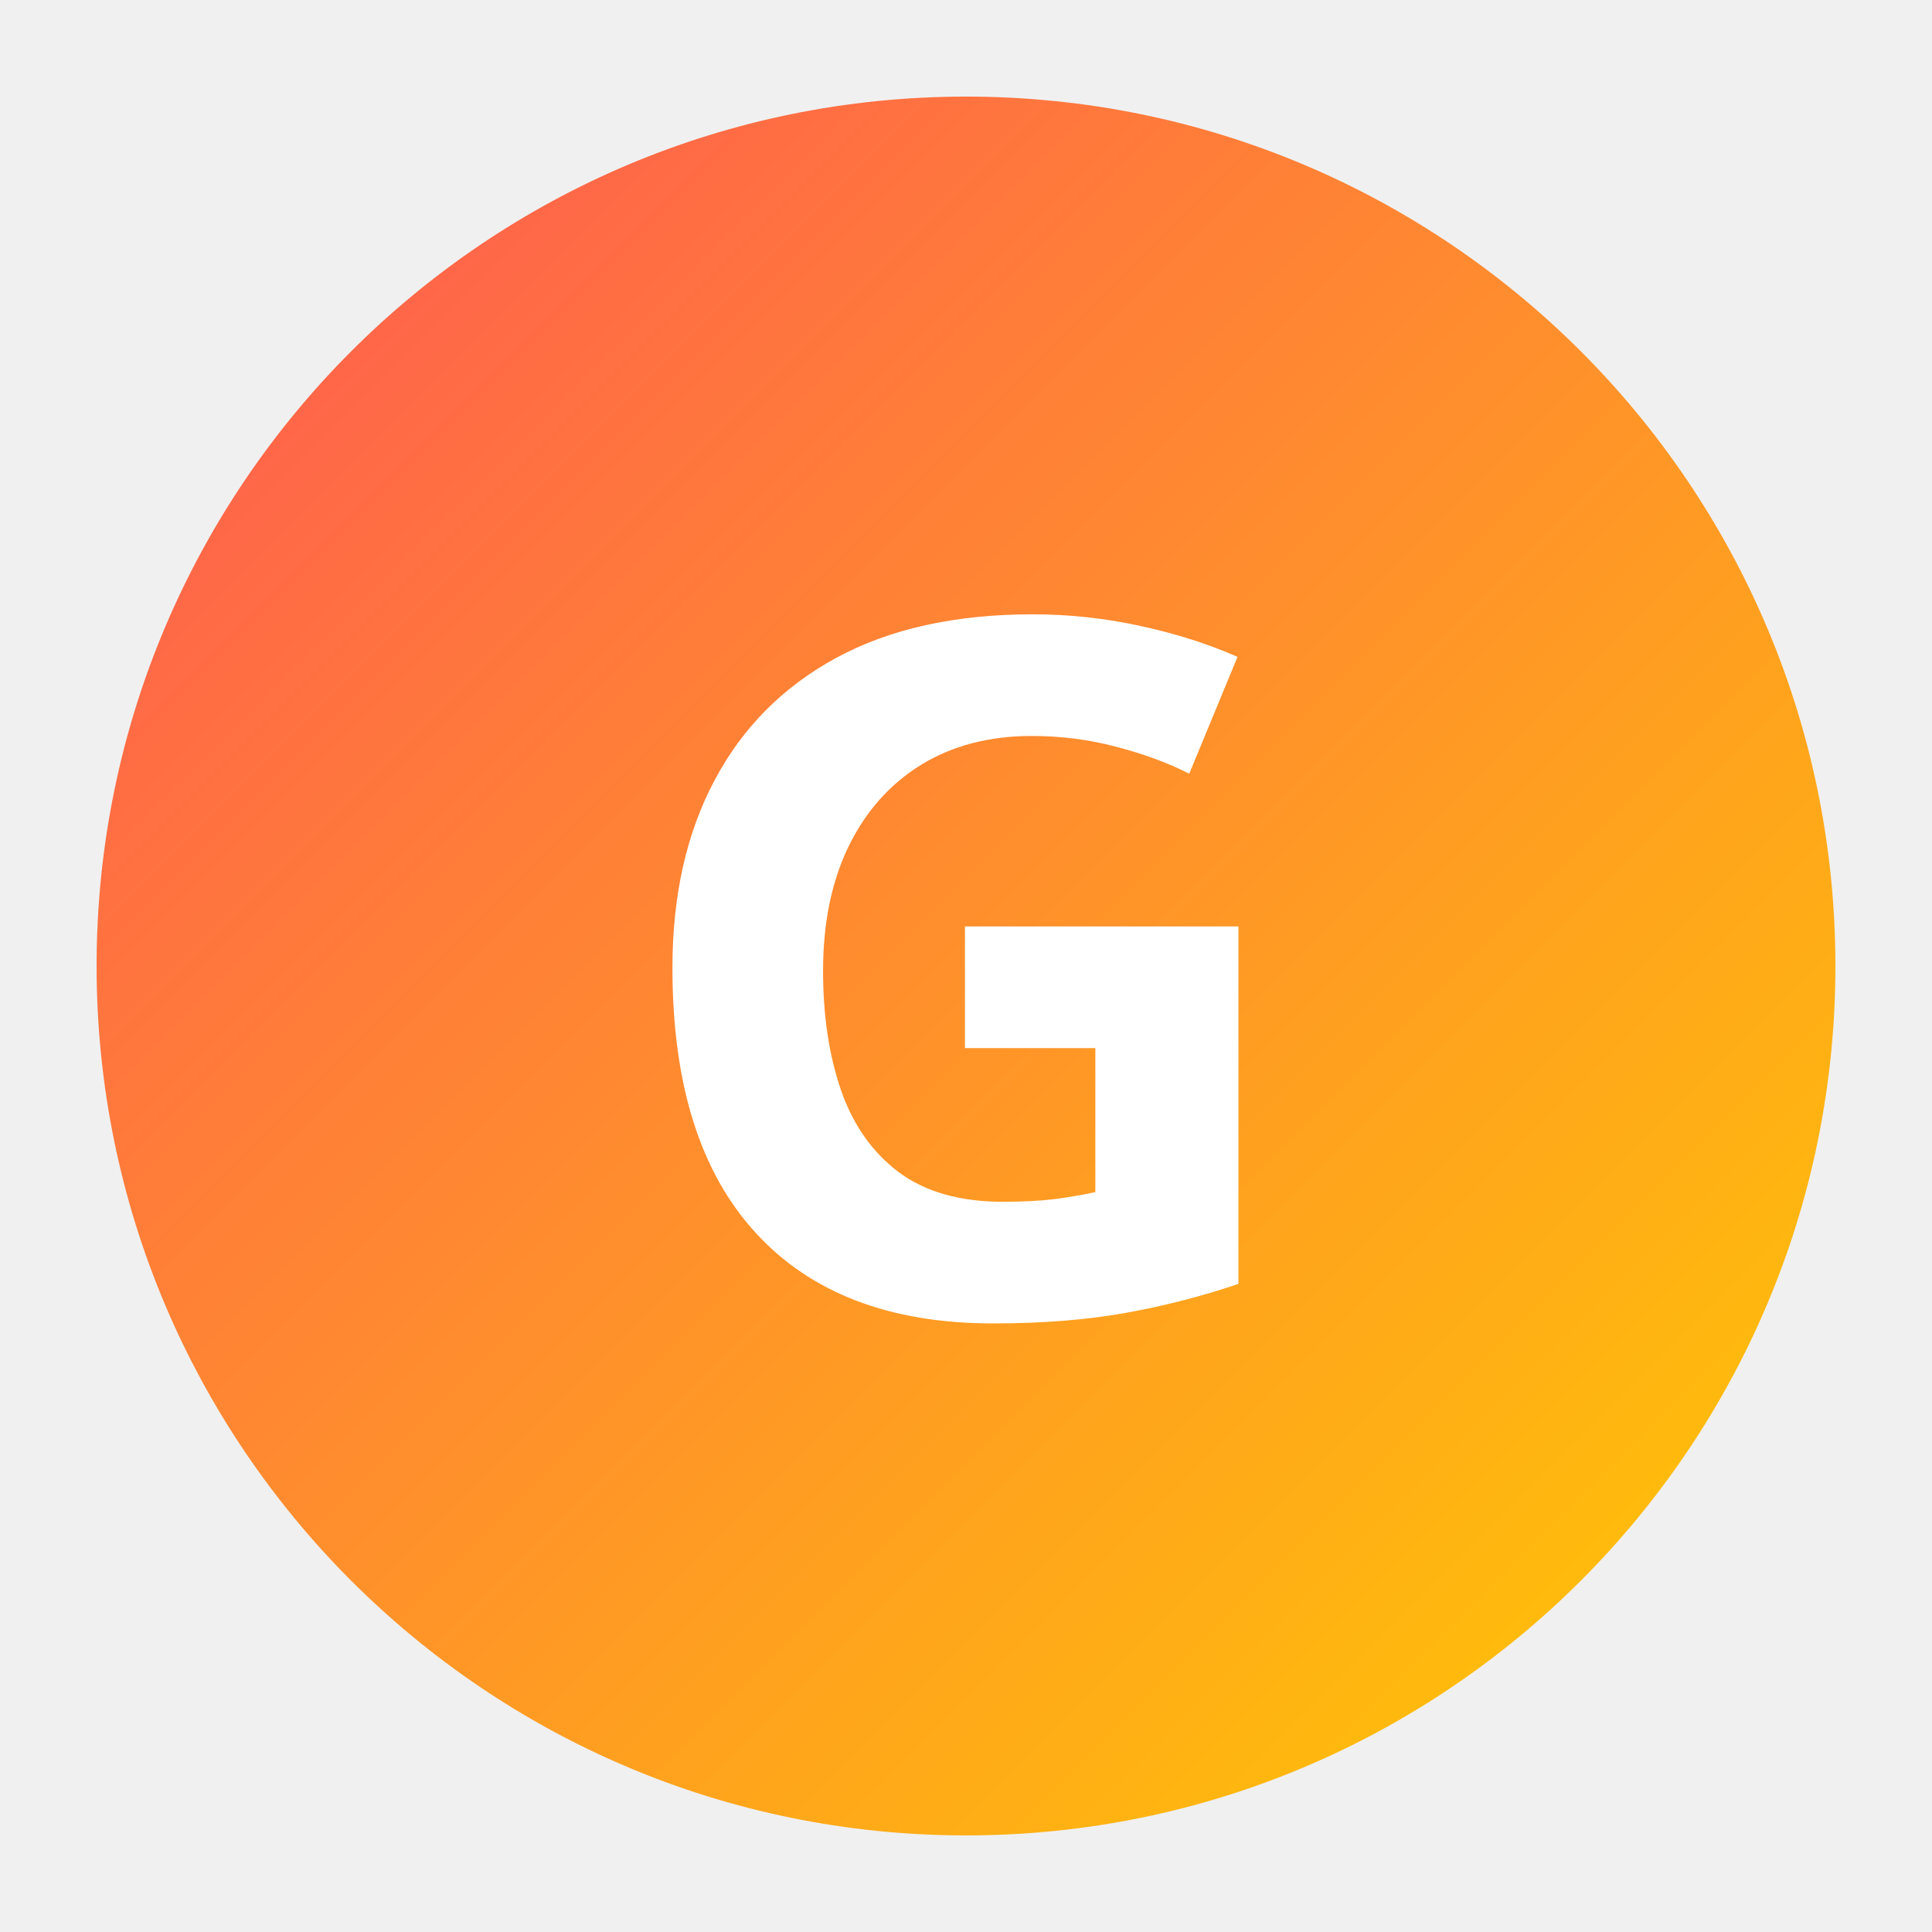
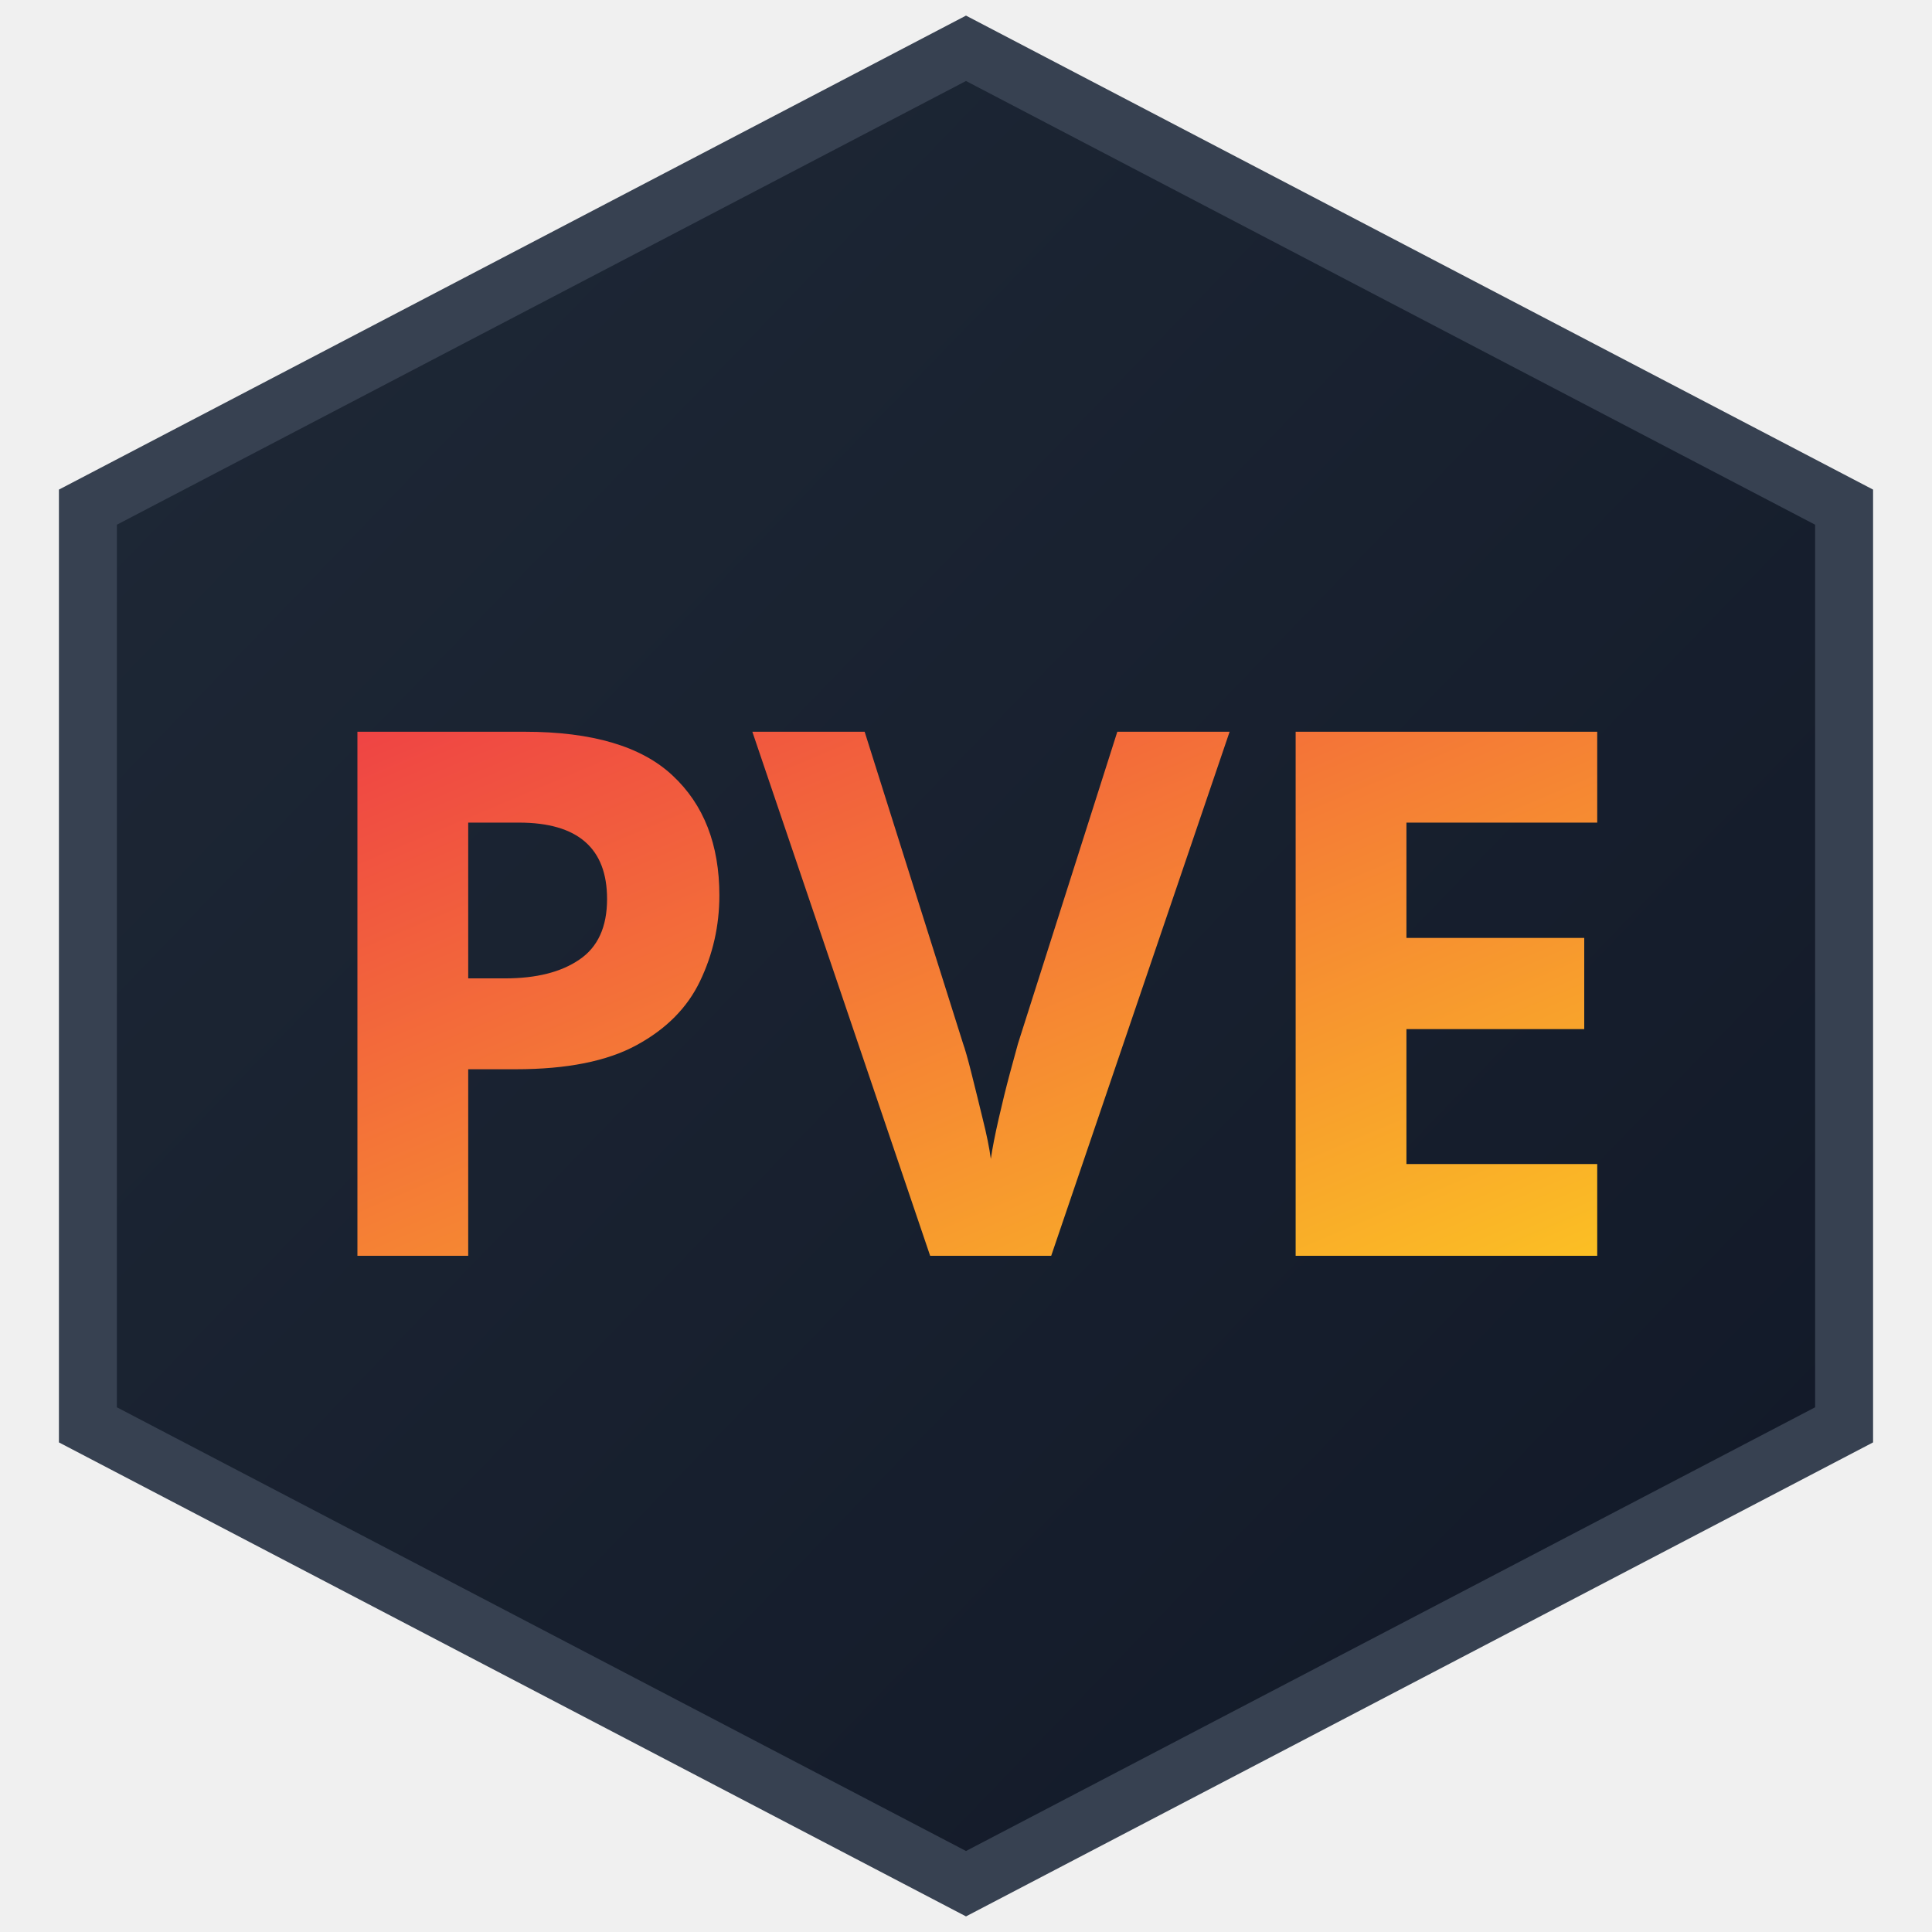
- <svg xmlns="http://www.w3.org/2000/svg" viewBox="0 0 100 100" width="100" height="100">
+ <svg xmlns="http://www.w3.org/2000/svg" width="100" height="100" viewBox="0 0 100 100" fill="none">
  <defs>
-     <linearGradient id="grad1" x1="0%" y1="0%" x2="100%" y2="100%">
-       <stop offset="0%" style="stop-color:rgb(255,85,85);stop-opacity:1" />
-       <stop offset="100%" style="stop-color:rgb(255,204,0);stop-opacity:1" />
+     <linearGradient id="logo-bg" x1="0" y1="0" x2="1" y2="1">
+       <stop offset="0%" stop-color="#1F2937" />
+       <stop offset="100%" stop-color="#111827" />
+     </linearGradient>
+     <linearGradient id="logo-text" x1="0" y1="0" x2="1" y2="1">
+       <stop offset="0%" stop-color="#EF4444" />
+       <stop offset="100%" stop-color="#FBBF24" />
    </linearGradient>
  </defs>
-   <circle cx="50" cy="50" r="45" fill="url(#grad1)" />
-   <text x="50" y="68" font-family="Poppins, sans-serif" font-size="50" fill="white" text-anchor="middle" font-weight="bold">G</text>
+   <path d="M50 2.5 L95.45 26.25 V73.75 L50 97.5 L4.55 73.75 V26.25 Z" fill="url(#logo-bg)" stroke="#374151" stroke-width="3" />
+   <text x="50" y="65" font-family="Poppins, sans-serif" font-size="38" font-weight="700" fill="url(#logo-text)" text-anchor="middle">PVE</text>
</svg>
